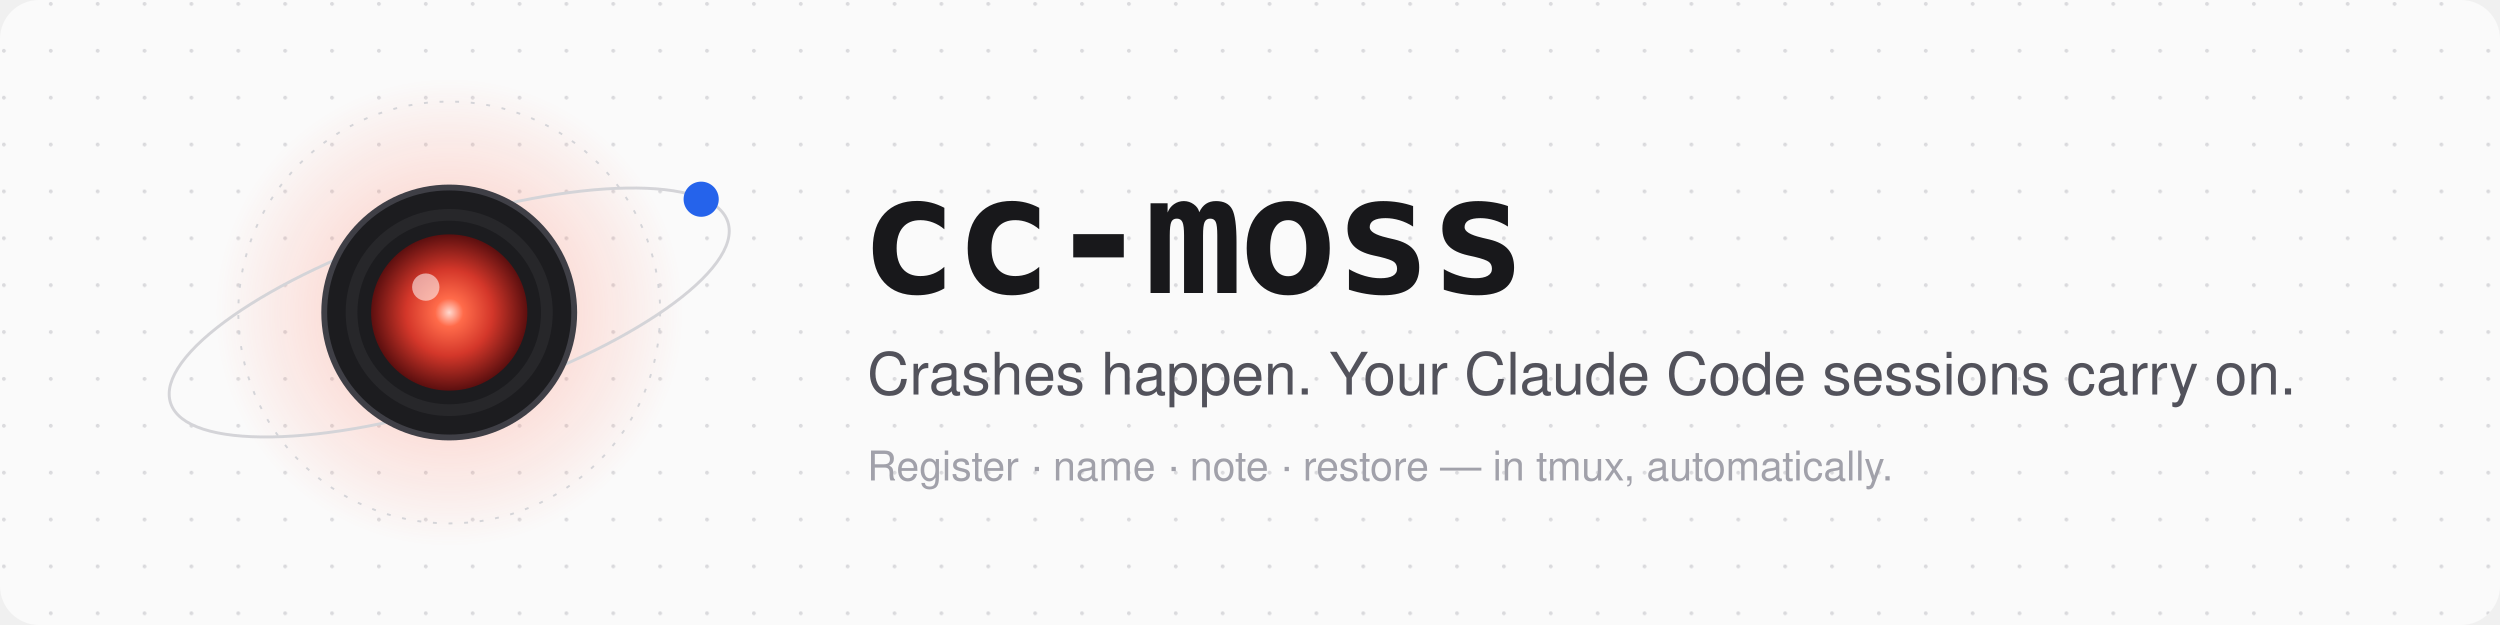
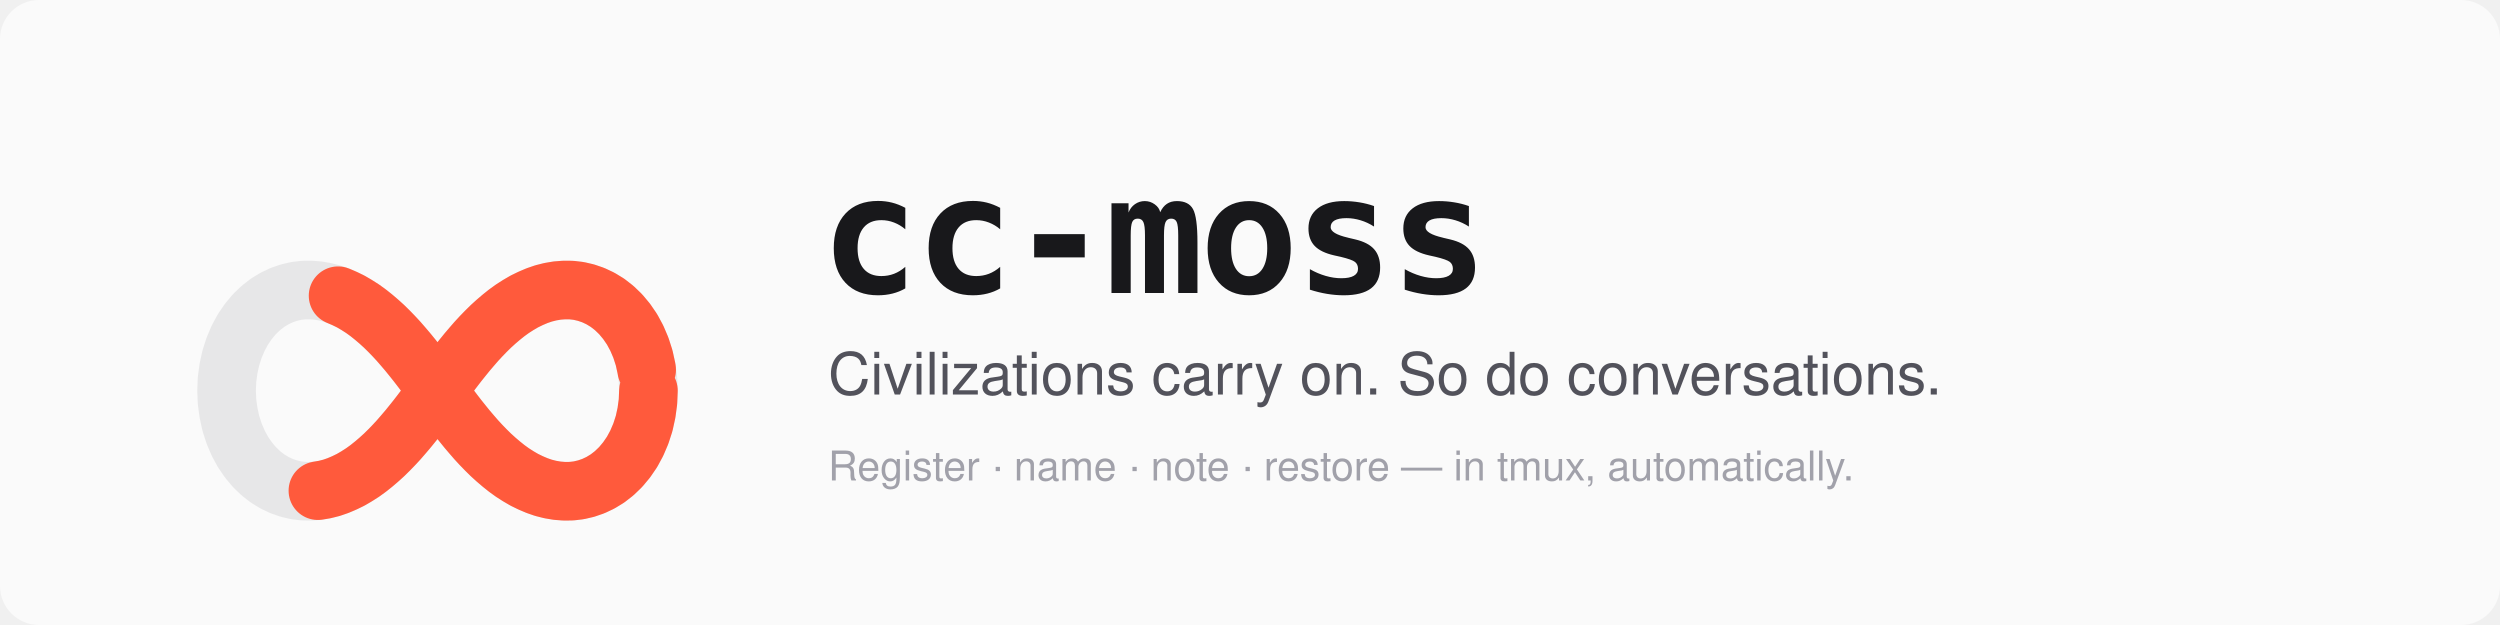
- <svg xmlns="http://www.w3.org/2000/svg" width="1280" height="320" viewBox="0 0 1280 320" role="img" aria-label="cc-moss — Crashes happen. Your Claude Code sessions carry on.">
+ <svg xmlns="http://www.w3.org/2000/svg" width="1280" height="320" viewBox="0 0 1280 320" role="img" aria-label="cc-moss — Civilizations carry on. So do conversations.">
  <style>
-   .bg{fill:#fafafa} .grid{stroke:#e4e4e7} .ring{stroke:#d4d4d8} .ink{fill:#18181b} .sub{fill:#52525b} .dim{fill:#a1a1aa} .earth{fill:#2563eb} .chip{fill:#f4f4f5;stroke:#e4e4e7}
-   @media (prefers-color-scheme: dark) {
-     .bg{fill:#0d1117} .grid{stroke:#161b22} .ring{stroke:#30363d} .ink{fill:#f0f6fc} .sub{fill:#9198a1} .dim{fill:#6e7681} .earth{fill:#58a6ff} .chip{fill:#161b22;stroke:#30363d}
-   }
+   .bg{fill:#fafafa} .ink{fill:#18181b} .sub{fill:#52525b} .dim{fill:#a1a1aa} .trail{stroke:#18181b}
+   @media (prefers-color-scheme: dark) { .bg{fill:#0d1117} .ink{fill:#f0f6fc} .sub{fill:#9198a1} .dim{fill:#6e7681} .trail{stroke:#f0f6fc} }
</style>
-   <defs>
-     <radialGradient id="eye" cx="50%" cy="50%" r="50%">
-       <stop offset="0" stop-color="#ffd9cf" />
-       <stop offset=".18" stop-color="#ff6b4a" />
-       <stop offset=".55" stop-color="#d4372a" />
-       <stop offset="1" stop-color="#5c0f0f" />
-     </radialGradient>
-     <radialGradient id="glow" cx="50%" cy="50%" r="50%">
-       <stop offset="0" stop-color="#ff5a3c" stop-opacity=".35" />
-       <stop offset="1" stop-color="#ff5a3c" stop-opacity="0" />
-     </radialGradient>
-     <pattern id="dots" width="24" height="24" patternUnits="userSpaceOnUse">
-       <circle cx="2" cy="2" r="1" class="dim" opacity=".35" />
-     </pattern>
-   </defs>
  <rect class="bg" width="1280" height="320" rx="20" />
-   <rect fill="url(#dots)" width="1280" height="320" rx="20" />
-   <g transform="translate(230 160)">
-     <circle r="120" fill="url(#glow)" />
-     <ellipse rx="150" ry="46" fill="none" class="ring" stroke-width="1.5" transform="rotate(-18)" />
-     <ellipse rx="108" ry="108" fill="none" class="ring" stroke-width="1" stroke-dasharray="2 6" />
-     <circle r="64" fill="#1c1c1f" />
-     <circle r="64" fill="none" stroke="#3f3f46" stroke-width="3" />
-     <circle r="50" fill="none" stroke="#27272a" stroke-width="6" />
-     <circle r="40" fill="url(#eye)" />
-     <circle cx="-12" cy="-13" r="7" fill="#fff" opacity=".55" />
-     <circle cx="129" cy="-58" r="9" class="earth" />
+   <g transform="translate(96 72) scale(4)">
+     <path d="M59.00 32.00 L58.94 33.43 L58.75 34.83 L58.45 36.20 L58.03 37.50 L57.51 38.72 L56.90 39.85 L56.20 40.87 L55.44 41.78 L54.62 42.57 L53.76 43.24 L52.86 43.79 L51.95 44.22 L51.02 44.54 L50.08 44.76 L49.15 44.87 L48.23 44.88 L47.33 44.81 L46.44 44.66 L45.57 44.44 L44.73 44.15 L43.91 43.80 L43.11 43.41 L42.34 42.96 L41.59 42.48 L40.87 41.96 L40.17 41.40 L39.49 40.82 L38.83 40.22 L38.19 39.59 L37.57 38.95 L36.97 38.30 L36.38 37.62 L35.80 36.94 L35.24 36.25 L34.68 35.55 L34.14 34.85 L33.60 34.14 L33.06 33.43 L32.53 32.72 L32.00 32.00 L31.47 31.28 L30.94 30.57 L30.40 29.86 L29.86 29.15 L29.32 28.45 L28.76 27.75 L28.20 27.06 L27.62 26.38 L27.03 25.70 L26.43 25.05 L25.81 24.41 L25.17 23.78 L24.51 23.18 L23.83 22.60 L23.13 22.04 L22.41 21.52 L21.66 21.04 L20.89 20.59 L20.09 20.20 L19.27 19.85 L18.43 19.56 L17.56 19.34 L16.67 19.19 L15.77 19.12 L14.85 19.13 L13.92 19.24 L12.98 19.46 L12.05 19.78 L11.14 20.21 L10.24 20.76 L9.38 21.43 L8.56 22.22 L7.80 23.13 L7.10 24.15 L6.49 25.28 L5.97 26.50 L5.55 27.80 L5.25 29.17 L5.06 30.57 L5.00 32.00 L5.06 33.43 L5.25 34.83 L5.55 36.20 L5.97 37.50 L6.49 38.72 L7.10 39.85 L7.80 40.87 L8.56 41.78 L9.38 42.57 L10.24 43.24 L11.14 43.79 L12.05 44.22 L12.98 44.54 L13.92 44.76 L14.85 44.87 L15.77 44.88 L16.67 44.81 L17.56 44.66 L18.43 44.44 L19.27 44.15 L20.09 43.80 L20.89 43.41 L21.66 42.96 L22.41 42.48 L23.13 41.96 L23.83 41.40 L24.51 40.82 L25.17 40.22 L25.81 39.59 L26.43 38.95 L27.03 38.30 L27.62 37.62 L28.20 36.94 L28.76 36.25 L29.32 35.55 L29.86 34.85 L30.40 34.14 L30.94 33.43 L31.47 32.72 L32.00 32.00 L32.53 31.28 L33.06 30.57 L33.60 29.86 L34.14 29.15 L34.68 28.45 L35.24 27.75 L35.80 27.06 L36.38 26.38 L36.97 25.70 L37.57 25.05 L38.19 24.41 L38.83 23.78 L39.49 23.18 L40.17 22.60 L40.87 22.04 L41.59 21.52 L42.34 21.04 L43.11 20.59 L43.91 20.20 L44.73 19.85 L45.57 19.56 L46.44 19.34 L47.33 19.19 L48.23 19.12 L49.15 19.13 L50.08 19.24 L51.02 19.46 L51.95 19.78 L52.86 20.21 L53.76 20.76 L54.62 21.43 L55.44 22.22 L56.20 23.13 L56.90 24.15 L57.51 25.28 L58.03 26.50 L58.45 27.80 L58.75 29.17 L58.94 30.57 L59.00 32.00 Z" fill="none" class="trail" stroke-opacity=".08" stroke-width="7.5" stroke-linejoin="round" />
+     <path d="M59.00 32.00 L58.94 33.43 L58.75 34.83 L58.45 36.20 L58.03 37.50 L57.51 38.72 L56.90 39.85 L56.20 40.87 L55.44 41.78 L54.62 42.57 L53.76 43.24 L52.86 43.79 L51.95 44.22 L51.02 44.54 L50.08 44.76 L49.15 44.87 L48.23 44.88 L47.33 44.81 L46.44 44.66 L45.57 44.44 L44.73 44.15 L43.91 43.80 L43.11 43.41 L42.34 42.96 L41.59 42.48 L40.87 41.96 L40.17 41.40 L39.49 40.82 L38.83 40.22 L38.19 39.59 L37.57 38.95 L36.97 38.30 L36.38 37.62 L35.80 36.94 L35.24 36.25 L34.68 35.55 L34.14 34.85 L33.60 34.14 L33.06 33.43 L32.53 32.72 L32.00 32.00 L31.47 31.28 L30.94 30.57 L30.40 29.86 L29.86 29.15 L29.32 28.45 L28.76 27.75 L28.20 27.06 L27.62 26.38 L27.03 25.70 L26.43 25.05 L25.81 24.41 L25.17 23.78 L24.51 23.18 L23.83 22.60 L23.13 22.04 L22.41 21.52 L21.66 21.04 L20.89 20.59 L20.09 20.20 L19.27 19.85 L18.43 19.56 L17.56 19.34 L16.67 19.19 L15.77 19.12 L14.85 19.13 L13.92 19.24 L12.98 19.46 L12.05 19.78 L11.14 20.21 L10.24 20.76 L9.38 21.43 L8.56 22.22 L7.80 23.13 L7.10 24.15 L6.49 25.28 L5.97 26.50 L5.55 27.80 L5.25 29.17 L5.06 30.57 L5.00 32.00 L5.06 33.43 L5.25 34.83 L5.55 36.20 L5.97 37.50 L6.49 38.72 L7.10 39.85 L7.80 40.87 L8.56 41.78 L9.38 42.57 L10.24 43.24 L11.14 43.79 L12.05 44.22 L12.98 44.54 L13.92 44.76 L14.85 44.87 L15.77 44.88 L16.67 44.81 L17.56 44.66 L18.43 44.44 L19.27 44.15 L20.09 43.80 L20.89 43.41 L21.66 42.96 L22.41 42.48 L23.13 41.96 L23.83 41.40 L24.51 40.82 L25.17 40.22 L25.81 39.59 L26.43 38.95 L27.03 38.30 L27.62 37.62 L28.20 36.94 L28.76 36.25 L29.32 35.55 L29.86 34.85 L30.40 34.14 L30.94 33.43 L31.47 32.72 L32.00 32.00 L32.53 31.28 L33.06 30.57 L33.60 29.86 L34.14 29.15 L34.68 28.45 L35.24 27.75 L35.80 27.06 L36.38 26.38 L36.97 25.70 L37.57 25.05 L38.19 24.41 L38.83 23.78 L39.49 23.18 L40.17 22.60 L40.87 22.04 L41.59 21.52 L42.34 21.04 L43.11 20.59 L43.91 20.20 L44.73 19.85 L45.57 19.56 L46.44 19.34 L47.33 19.19 L48.23 19.12 L49.15 19.13 L50.08 19.24 L51.02 19.46 L51.95 19.78 L52.86 20.21 L53.76 20.76 L54.62 21.43 L55.44 22.22 L56.20 23.13 L56.90 24.15 L57.51 25.28 L58.03 26.50 L58.45 27.80 L58.75 29.17 L58.94 30.57 L59.00 32.00 Z" fill="none" stroke="#FF5A3C" stroke-width="7.5" stroke-linecap="round" stroke-linejoin="round" pathLength="100" stroke-dasharray="58 42">
+       <animate attributeName="stroke-dashoffset" from="0" to="-100" dur="2.4s" repeatCount="indefinite" />
+     </path>
  </g>
-   <text x="440" y="150" class="ink" font-family="ui-monospace,SFMono-Regular,Menlo,Consolas,monospace" font-size="84" font-weight="700" letter-spacing="-2">cc-moss</text>
-   <text x="444" y="202" class="sub" font-family="-apple-system,BlinkMacSystemFont,'Segoe UI','PingFang SC','Hiragino Sans GB','Microsoft YaHei',Helvetica,Arial,sans-serif" font-size="30">Crashes happen. Your Claude Code sessions carry on.</text>
-   <text x="444" y="246" class="dim" font-family="-apple-system,BlinkMacSystemFont,'Segoe UI','PingFang SC','Hiragino Sans GB','Microsoft YaHei',Helvetica,Arial,sans-serif" font-size="21">Register · name · note · restore — in tmux, automatically.</text>
+   <text x="420" y="150" class="ink" font-family="ui-monospace,SFMono-Regular,Menlo,Consolas,monospace" font-size="84" font-weight="700" letter-spacing="-2">cc-moss</text>
+   <text x="424" y="202" class="sub" font-family="-apple-system,BlinkMacSystemFont,'Segoe UI','PingFang SC','Hiragino Sans GB','Microsoft YaHei',Helvetica,Arial,sans-serif" font-size="30">Civilizations carry on. So do conversations.</text>
+   <text x="424" y="246" class="dim" font-family="-apple-system,BlinkMacSystemFont,'Segoe UI','PingFang SC','Hiragino Sans GB','Microsoft YaHei',Helvetica,Arial,sans-serif" font-size="21">Register · name · note · restore — in tmux, automatically.</text>
</svg>
